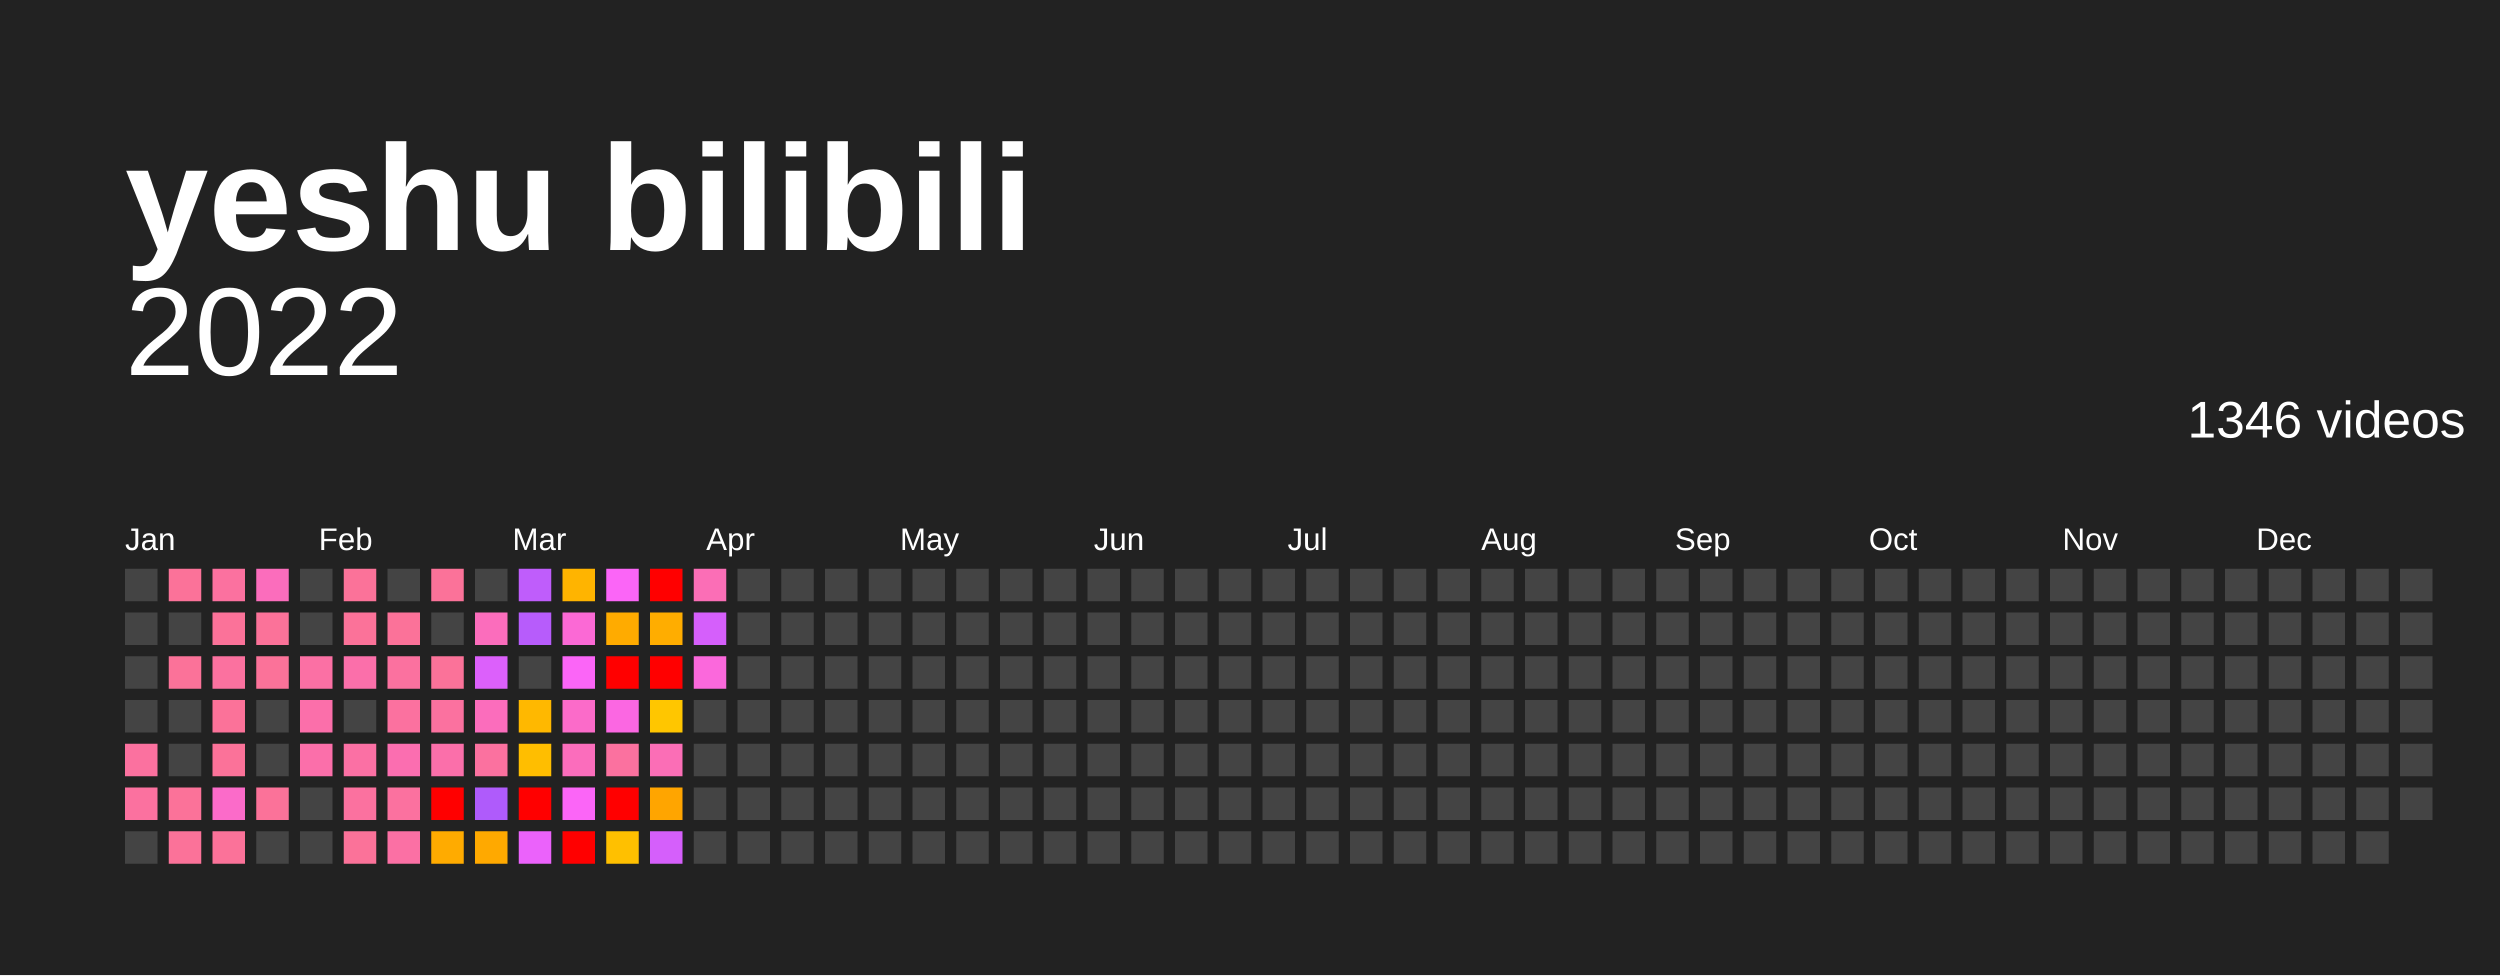
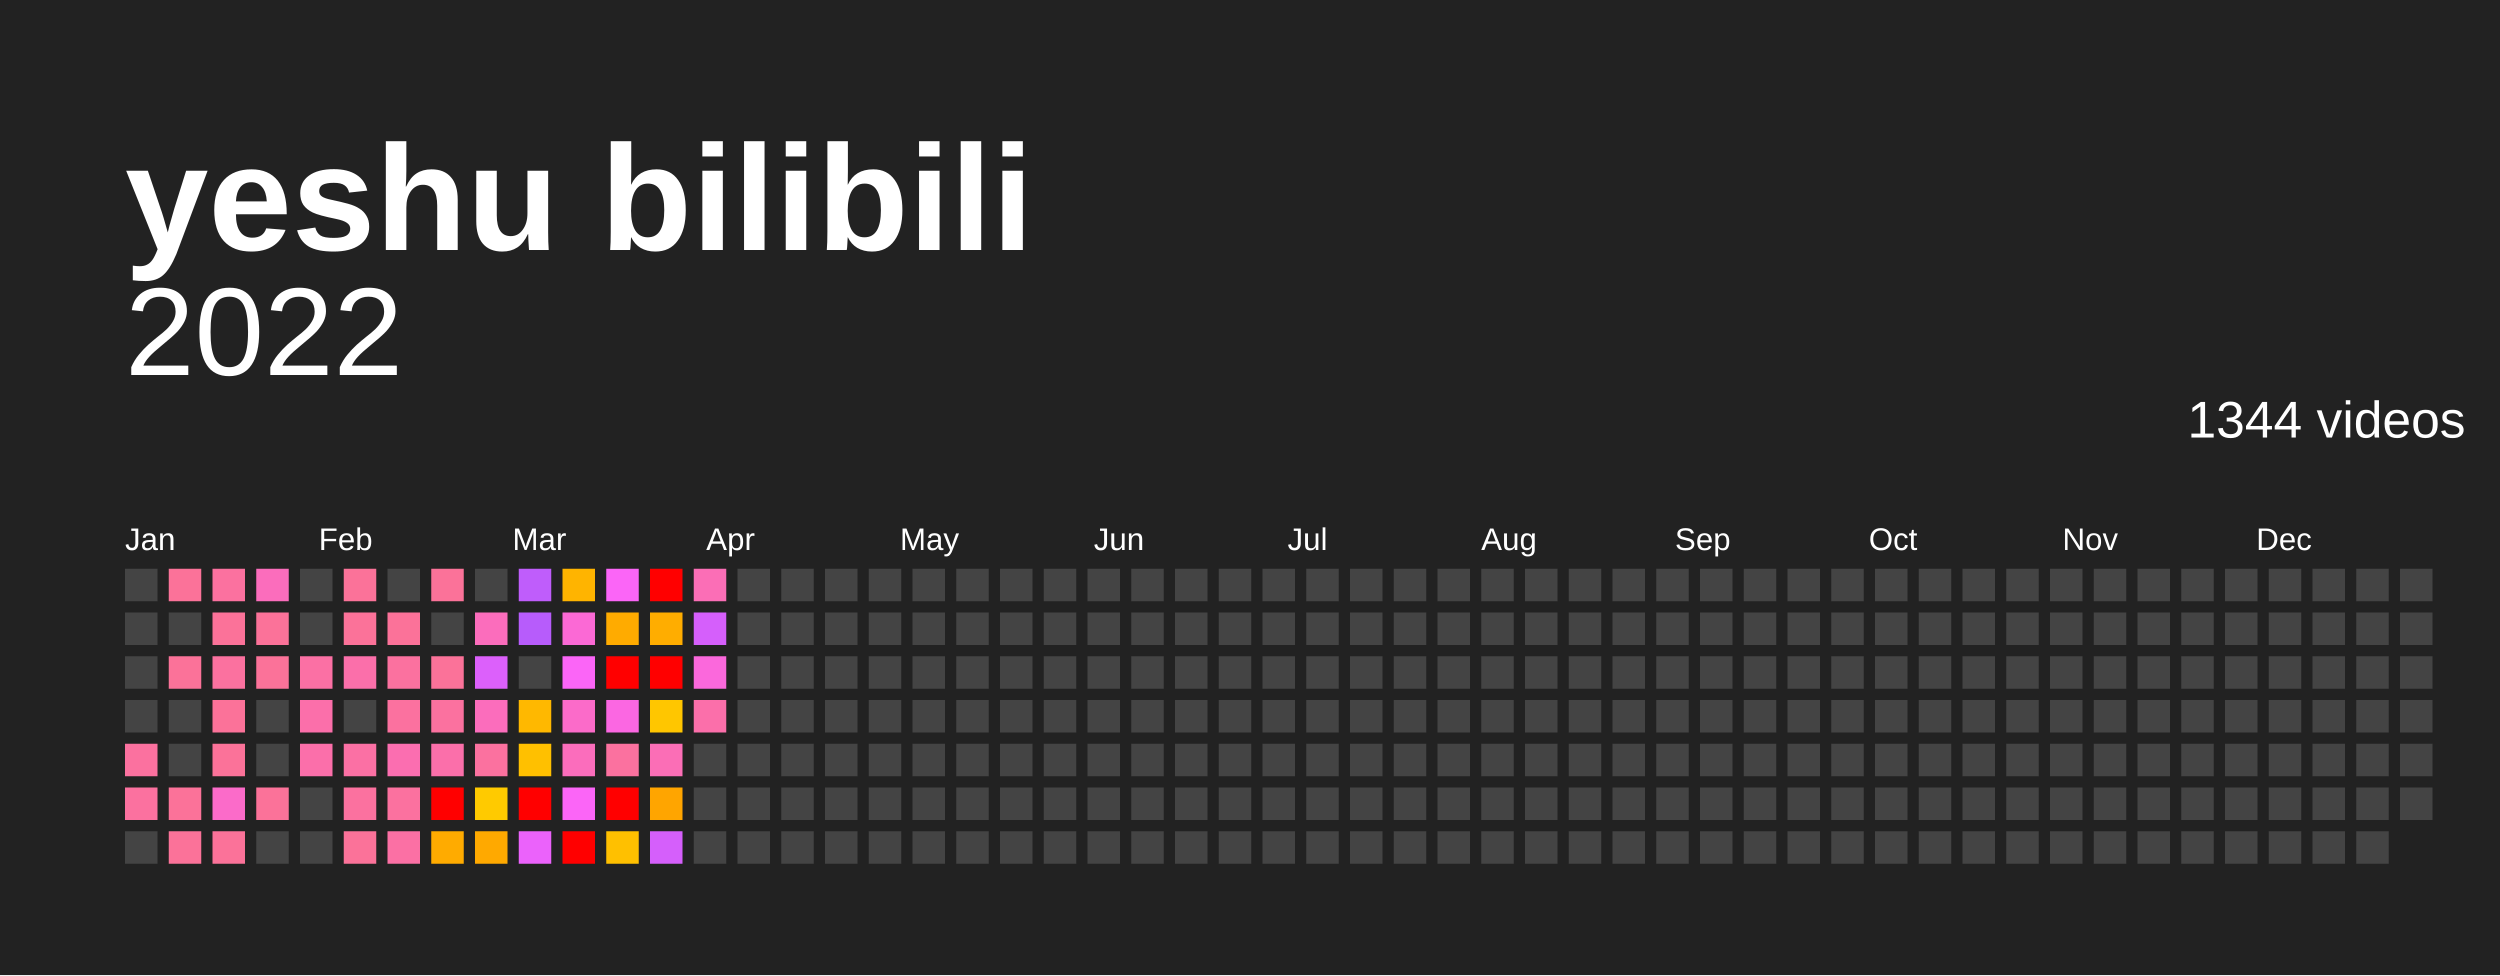
<svg xmlns="http://www.w3.org/2000/svg" baseProfile="full" height="78mm" version="1.1" viewBox="0,0,200,78" width="200mm">
  <defs />
  <rect fill="#222222" height="78" width="200" x="0" y="0" />
  <text fill="#FFFFFF" style="font-size:12px; font-family:Arial; font-weight:bold;" x="10" y="20">yeshu bilibili</text>
  <text alignment-baseline="hanging" fill="#FFFFFF" style="font-size:10.0px; font-family:Arial;" x="10" y="30">2022</text>
-   <text alignment-baseline="hanging" fill="#FFFFFF" style="font-size:4.125px; font-family:Arial;" x="175" y="35">1346 videos</text>
+   <text alignment-baseline="hanging" fill="#FFFFFF" style="font-size:4.125px; font-family:Arial;" x="175" y="35">1344 videos</text>
  <text fill="#FFFFFF" style="font-size:2.5px; font-family:Arial" x="10.0" y="44">Jan</text>
  <text fill="#FFFFFF" style="font-size:2.5px; font-family:Arial" x="25.5" y="44">Feb</text>
  <text fill="#FFFFFF" style="font-size:2.5px; font-family:Arial" x="41.0" y="44">Mar</text>
  <text fill="#FFFFFF" style="font-size:2.5px; font-family:Arial" x="56.5" y="44">Apr</text>
  <text fill="#FFFFFF" style="font-size:2.5px; font-family:Arial" x="72.0" y="44">May</text>
  <text fill="#FFFFFF" style="font-size:2.5px; font-family:Arial" x="87.5" y="44">Jun</text>
  <text fill="#FFFFFF" style="font-size:2.5px; font-family:Arial" x="103.0" y="44">Jul</text>
  <text fill="#FFFFFF" style="font-size:2.5px; font-family:Arial" x="118.5" y="44">Aug</text>
  <text fill="#FFFFFF" style="font-size:2.5px; font-family:Arial" x="134.0" y="44">Sep</text>
  <text fill="#FFFFFF" style="font-size:2.5px; font-family:Arial" x="149.5" y="44">Oct</text>
  <text fill="#FFFFFF" style="font-size:2.5px; font-family:Arial" x="165.0" y="44">Nov</text>
  <text fill="#FFFFFF" style="font-size:2.5px; font-family:Arial" x="180.5" y="44">Dec</text>
  <rect fill="#444444" height="2.6" width="2.6" x="10.0" y="45.5" />
  <rect fill="#444444" height="2.6" width="2.6" x="10.0" y="49.0" />
  <rect fill="#444444" height="2.6" width="2.6" x="10.0" y="52.5" />
  <rect fill="#444444" height="2.6" width="2.6" x="10.0" y="56.0" />
  <rect fill="#fb719f" height="2.6" width="2.6" x="10.0" y="59.5" />
  <rect fill="#fb719f" height="2.6" width="2.6" x="10.0" y="63.0" />
  <rect fill="#444444" height="2.6" width="2.6" x="10.0" y="66.5" />
  <rect fill="#fb7299" height="2.6" width="2.6" x="13.5" y="45.5" />
  <rect fill="#444444" height="2.6" width="2.6" x="13.5" y="49.0" />
  <rect fill="#fb7299" height="2.6" width="2.6" x="13.5" y="52.5" />
  <rect fill="#444444" height="2.6" width="2.6" x="13.5" y="56.0" />
  <rect fill="#444444" height="2.6" width="2.6" x="13.5" y="59.5" />
  <rect fill="#fb7299" height="2.6" width="2.6" x="13.5" y="63.0" />
  <rect fill="#fb7299" height="2.6" width="2.6" x="13.5" y="66.5" />
  <rect fill="#fb719f" height="2.6" width="2.6" x="17.0" y="45.5" />
  <rect fill="#fb7299" height="2.6" width="2.6" x="17.0" y="49.0" />
  <rect fill="#fb719f" height="2.6" width="2.6" x="17.0" y="52.5" />
  <rect fill="#fb7299" height="2.6" width="2.6" x="17.0" y="56.0" />
  <rect fill="#fb7299" height="2.6" width="2.6" x="17.0" y="59.5" />
  <rect fill="#fb6bc9" height="2.6" width="2.6" x="17.0" y="63.0" />
  <rect fill="#fb7299" height="2.6" width="2.6" x="17.0" y="66.5" />
  <rect fill="#fb6dbc" height="2.6" width="2.6" x="20.5" y="45.5" />
  <rect fill="#fb7299" height="2.6" width="2.6" x="20.5" y="49.0" />
  <rect fill="#fb7299" height="2.6" width="2.6" x="20.5" y="52.5" />
  <rect fill="#444444" height="2.6" width="2.6" x="20.5" y="56.0" />
  <rect fill="#444444" height="2.6" width="2.6" x="20.5" y="59.5" />
  <rect fill="#fb7299" height="2.6" width="2.6" x="20.5" y="63.0" />
  <rect fill="#444444" height="2.6" width="2.6" x="20.5" y="66.5" />
  <rect fill="#444444" height="2.6" width="2.6" x="24.0" y="45.5" />
  <rect fill="#444444" height="2.6" width="2.6" x="24.0" y="49.0" />
  <rect fill="#fb70a4" height="2.6" width="2.6" x="24.0" y="52.5" />
  <rect fill="#fb6faa" height="2.6" width="2.6" x="24.0" y="56.0" />
  <rect fill="#fb6faa" height="2.6" width="2.6" x="24.0" y="59.5" />
  <rect fill="#444444" height="2.6" width="2.6" x="24.0" y="63.0" />
  <rect fill="#444444" height="2.6" width="2.6" x="24.0" y="66.5" />
  <rect fill="#fb7299" height="2.6" width="2.6" x="27.5" y="45.5" />
  <rect fill="#fb7299" height="2.6" width="2.6" x="27.5" y="49.0" />
  <rect fill="#fb6faa" height="2.6" width="2.6" x="27.5" y="52.5" />
  <rect fill="#444444" height="2.6" width="2.6" x="27.5" y="56.0" />
  <rect fill="#fb70a4" height="2.6" width="2.6" x="27.5" y="59.5" />
  <rect fill="#fb719f" height="2.6" width="2.6" x="27.5" y="63.0" />
  <rect fill="#fb7299" height="2.6" width="2.6" x="27.5" y="66.5" />
  <rect fill="#444444" height="2.6" width="2.6" x="31.0" y="45.5" />
  <rect fill="#fb7299" height="2.6" width="2.6" x="31.0" y="49.0" />
  <rect fill="#fb719f" height="2.6" width="2.6" x="31.0" y="52.5" />
  <rect fill="#fb719f" height="2.6" width="2.6" x="31.0" y="56.0" />
  <rect fill="#fb6eb0" height="2.6" width="2.6" x="31.0" y="59.5" />
  <rect fill="#fb719f" height="2.6" width="2.6" x="31.0" y="63.0" />
  <rect fill="#fb70a4" height="2.6" width="2.6" x="31.0" y="66.5" />
  <rect fill="#fb7299" height="2.6" width="2.6" x="34.5" y="45.5" />
  <rect fill="#444444" height="2.6" width="2.6" x="34.5" y="49.0" />
  <rect fill="#fb7299" height="2.6" width="2.6" x="34.5" y="52.5" />
  <rect fill="#fb719f" height="2.6" width="2.6" x="34.5" y="56.0" />
  <rect fill="#fb6faa" height="2.6" width="2.6" x="34.5" y="59.5" />
  <rect fill="red" height="2.6" width="2.6" x="34.5" y="63.0" />
  <rect fill="#ffab00" height="2.6" width="2.6" x="34.5" y="66.5" />
  <rect fill="#444444" height="2.6" width="2.6" x="38.0" y="45.5" />
  <rect fill="#fb6dbc" height="2.6" width="2.6" x="38.0" y="49.0" />
  <rect fill="#dc60fb" height="2.6" width="2.6" x="38.0" y="52.5" />
  <rect fill="#fb6dbc" height="2.6" width="2.6" x="38.0" y="56.0" />
  <rect fill="#fb719f" height="2.6" width="2.6" x="38.0" y="59.5" />
-   <rect fill="#af5bfb" height="2.6" width="2.6" x="38.0" y="63.0" />
+   <rect fill="#ffca00" height="2.6" width="2.6" x="38.0" y="63.0" />
  <rect fill="#ffa900" height="2.6" width="2.6" x="38.0" y="66.5" />
  <rect fill="#bf5dfb" height="2.6" width="2.6" x="41.5" y="45.5" />
  <rect fill="#b75cfb" height="2.6" width="2.6" x="41.5" y="49.0" />
  <rect fill="#444444" height="2.6" width="2.6" x="41.5" y="52.5" />
  <rect fill="#ffb800" height="2.6" width="2.6" x="41.5" y="56.0" />
-   <rect fill="#ffbe00" height="2.6" width="2.6" x="41.5" y="59.5" />
+   <rect fill="#ffc000" height="2.6" width="2.6" x="41.5" y="59.5" />
  <rect fill="red" height="2.6" width="2.6" x="41.5" y="63.0" />
  <rect fill="#eb62fb" height="2.6" width="2.6" x="41.5" y="66.5" />
  <rect fill="#ffb400" height="2.6" width="2.6" x="45.0" y="45.5" />
  <rect fill="#fb69d5" height="2.6" width="2.6" x="45.0" y="49.0" />
  <rect fill="#fb65f7" height="2.6" width="2.6" x="45.0" y="52.5" />
  <rect fill="#fb6bc9" height="2.6" width="2.6" x="45.0" y="56.0" />
  <rect fill="#fb6dbc" height="2.6" width="2.6" x="45.0" y="59.5" />
  <rect fill="#fb65f7" height="2.6" width="2.6" x="45.0" y="63.0" />
  <rect fill="red" height="2.6" width="2.6" x="45.0" y="66.5" />
  <rect fill="#fb65f7" height="2.6" width="2.6" x="48.5" y="45.5" />
  <rect fill="#ffab00" height="2.6" width="2.6" x="48.5" y="49.0" />
  <rect fill="red" height="2.6" width="2.6" x="48.5" y="52.5" />
  <rect fill="#fb67e2" height="2.6" width="2.6" x="48.5" y="56.0" />
  <rect fill="#fb719f" height="2.6" width="2.6" x="48.5" y="59.5" />
  <rect fill="red" height="2.6" width="2.6" x="48.5" y="63.0" />
  <rect fill="#ffc000" height="2.6" width="2.6" x="48.5" y="66.5" />
  <rect fill="red" height="2.6" width="2.6" x="52.0" y="45.5" />
  <rect fill="#ffad00" height="2.6" width="2.6" x="52.0" y="49.0" />
  <rect fill="red" height="2.6" width="2.6" x="52.0" y="52.5" />
  <rect fill="#ffc600" height="2.6" width="2.6" x="52.0" y="56.0" />
  <rect fill="#fb6eb6" height="2.6" width="2.6" x="52.0" y="59.5" />
  <rect fill="#ffa500" height="2.6" width="2.6" x="52.0" y="63.0" />
  <rect fill="#d55ffb" height="2.6" width="2.6" x="52.0" y="66.5" />
  <rect fill="#fb6eb6" height="2.6" width="2.6" x="55.5" y="45.5" />
  <rect fill="#d55ffb" height="2.6" width="2.6" x="55.5" y="49.0" />
  <rect fill="#fb68dc" height="2.6" width="2.6" x="55.5" y="52.5" />
-   <rect fill="#444444" height="2.6" width="2.6" x="55.5" y="56.0" />
+   <rect fill="#fb6faa" height="2.6" width="2.6" x="55.5" y="56.0" />
  <rect fill="#444444" height="2.6" width="2.6" x="55.5" y="59.5" />
  <rect fill="#444444" height="2.6" width="2.6" x="55.5" y="63.0" />
  <rect fill="#444444" height="2.6" width="2.6" x="55.5" y="66.5" />
  <rect fill="#444444" height="2.6" width="2.6" x="59.0" y="45.5" />
  <rect fill="#444444" height="2.6" width="2.6" x="59.0" y="49.0" />
  <rect fill="#444444" height="2.6" width="2.6" x="59.0" y="52.5" />
  <rect fill="#444444" height="2.6" width="2.6" x="59.0" y="56.0" />
  <rect fill="#444444" height="2.6" width="2.6" x="59.0" y="59.5" />
  <rect fill="#444444" height="2.6" width="2.6" x="59.0" y="63.0" />
  <rect fill="#444444" height="2.6" width="2.6" x="59.0" y="66.5" />
  <rect fill="#444444" height="2.6" width="2.6" x="62.5" y="45.5" />
  <rect fill="#444444" height="2.6" width="2.6" x="62.5" y="49.0" />
  <rect fill="#444444" height="2.6" width="2.6" x="62.5" y="52.5" />
  <rect fill="#444444" height="2.6" width="2.6" x="62.5" y="56.0" />
  <rect fill="#444444" height="2.6" width="2.6" x="62.5" y="59.5" />
  <rect fill="#444444" height="2.6" width="2.6" x="62.5" y="63.0" />
  <rect fill="#444444" height="2.6" width="2.6" x="62.5" y="66.5" />
  <rect fill="#444444" height="2.6" width="2.6" x="66.0" y="45.5" />
  <rect fill="#444444" height="2.6" width="2.6" x="66.0" y="49.0" />
  <rect fill="#444444" height="2.6" width="2.6" x="66.0" y="52.5" />
  <rect fill="#444444" height="2.6" width="2.6" x="66.0" y="56.0" />
  <rect fill="#444444" height="2.6" width="2.6" x="66.0" y="59.5" />
  <rect fill="#444444" height="2.6" width="2.6" x="66.0" y="63.0" />
  <rect fill="#444444" height="2.6" width="2.6" x="66.0" y="66.5" />
  <rect fill="#444444" height="2.6" width="2.6" x="69.5" y="45.5" />
  <rect fill="#444444" height="2.6" width="2.6" x="69.5" y="49.0" />
  <rect fill="#444444" height="2.6" width="2.6" x="69.5" y="52.5" />
  <rect fill="#444444" height="2.6" width="2.6" x="69.5" y="56.0" />
  <rect fill="#444444" height="2.6" width="2.6" x="69.5" y="59.5" />
  <rect fill="#444444" height="2.6" width="2.6" x="69.5" y="63.0" />
  <rect fill="#444444" height="2.6" width="2.6" x="69.5" y="66.5" />
  <rect fill="#444444" height="2.6" width="2.6" x="73.0" y="45.5" />
  <rect fill="#444444" height="2.6" width="2.6" x="73.0" y="49.0" />
  <rect fill="#444444" height="2.6" width="2.6" x="73.0" y="52.5" />
  <rect fill="#444444" height="2.6" width="2.6" x="73.0" y="56.0" />
  <rect fill="#444444" height="2.6" width="2.6" x="73.0" y="59.5" />
  <rect fill="#444444" height="2.6" width="2.6" x="73.0" y="63.0" />
  <rect fill="#444444" height="2.6" width="2.6" x="73.0" y="66.5" />
  <rect fill="#444444" height="2.6" width="2.6" x="76.5" y="45.5" />
  <rect fill="#444444" height="2.6" width="2.6" x="76.5" y="49.0" />
  <rect fill="#444444" height="2.6" width="2.6" x="76.5" y="52.5" />
  <rect fill="#444444" height="2.6" width="2.6" x="76.5" y="56.0" />
  <rect fill="#444444" height="2.6" width="2.6" x="76.5" y="59.5" />
  <rect fill="#444444" height="2.6" width="2.6" x="76.5" y="63.0" />
  <rect fill="#444444" height="2.6" width="2.6" x="76.5" y="66.5" />
  <rect fill="#444444" height="2.6" width="2.6" x="80.0" y="45.5" />
  <rect fill="#444444" height="2.6" width="2.6" x="80.0" y="49.0" />
  <rect fill="#444444" height="2.6" width="2.6" x="80.0" y="52.5" />
  <rect fill="#444444" height="2.6" width="2.6" x="80.0" y="56.0" />
  <rect fill="#444444" height="2.6" width="2.6" x="80.0" y="59.5" />
  <rect fill="#444444" height="2.6" width="2.6" x="80.0" y="63.0" />
  <rect fill="#444444" height="2.6" width="2.6" x="80.0" y="66.5" />
  <rect fill="#444444" height="2.6" width="2.6" x="83.5" y="45.5" />
  <rect fill="#444444" height="2.6" width="2.6" x="83.5" y="49.0" />
  <rect fill="#444444" height="2.6" width="2.6" x="83.5" y="52.5" />
  <rect fill="#444444" height="2.6" width="2.6" x="83.5" y="56.0" />
  <rect fill="#444444" height="2.6" width="2.6" x="83.5" y="59.5" />
  <rect fill="#444444" height="2.6" width="2.6" x="83.5" y="63.0" />
  <rect fill="#444444" height="2.6" width="2.6" x="83.5" y="66.5" />
  <rect fill="#444444" height="2.6" width="2.6" x="87.0" y="45.5" />
  <rect fill="#444444" height="2.6" width="2.6" x="87.0" y="49.0" />
  <rect fill="#444444" height="2.6" width="2.6" x="87.0" y="52.5" />
  <rect fill="#444444" height="2.6" width="2.6" x="87.0" y="56.0" />
  <rect fill="#444444" height="2.6" width="2.6" x="87.0" y="59.5" />
  <rect fill="#444444" height="2.6" width="2.6" x="87.0" y="63.0" />
  <rect fill="#444444" height="2.6" width="2.6" x="87.0" y="66.5" />
  <rect fill="#444444" height="2.6" width="2.6" x="90.5" y="45.5" />
  <rect fill="#444444" height="2.6" width="2.6" x="90.5" y="49.0" />
  <rect fill="#444444" height="2.6" width="2.6" x="90.5" y="52.5" />
  <rect fill="#444444" height="2.6" width="2.6" x="90.5" y="56.0" />
  <rect fill="#444444" height="2.6" width="2.6" x="90.5" y="59.5" />
  <rect fill="#444444" height="2.6" width="2.6" x="90.5" y="63.0" />
  <rect fill="#444444" height="2.6" width="2.6" x="90.5" y="66.5" />
  <rect fill="#444444" height="2.6" width="2.6" x="94.0" y="45.5" />
  <rect fill="#444444" height="2.6" width="2.6" x="94.0" y="49.0" />
  <rect fill="#444444" height="2.6" width="2.6" x="94.0" y="52.5" />
  <rect fill="#444444" height="2.6" width="2.6" x="94.0" y="56.0" />
  <rect fill="#444444" height="2.6" width="2.6" x="94.0" y="59.5" />
  <rect fill="#444444" height="2.6" width="2.6" x="94.0" y="63.0" />
  <rect fill="#444444" height="2.6" width="2.6" x="94.0" y="66.5" />
  <rect fill="#444444" height="2.6" width="2.6" x="97.5" y="45.5" />
  <rect fill="#444444" height="2.6" width="2.6" x="97.5" y="49.0" />
  <rect fill="#444444" height="2.6" width="2.6" x="97.5" y="52.5" />
  <rect fill="#444444" height="2.6" width="2.6" x="97.5" y="56.0" />
  <rect fill="#444444" height="2.6" width="2.6" x="97.5" y="59.5" />
  <rect fill="#444444" height="2.6" width="2.6" x="97.5" y="63.0" />
  <rect fill="#444444" height="2.6" width="2.6" x="97.5" y="66.5" />
  <rect fill="#444444" height="2.6" width="2.6" x="101.0" y="45.5" />
  <rect fill="#444444" height="2.6" width="2.6" x="101.0" y="49.0" />
  <rect fill="#444444" height="2.6" width="2.6" x="101.0" y="52.5" />
  <rect fill="#444444" height="2.6" width="2.6" x="101.0" y="56.0" />
  <rect fill="#444444" height="2.6" width="2.6" x="101.0" y="59.5" />
  <rect fill="#444444" height="2.6" width="2.6" x="101.0" y="63.0" />
  <rect fill="#444444" height="2.6" width="2.6" x="101.0" y="66.5" />
  <rect fill="#444444" height="2.6" width="2.6" x="104.5" y="45.5" />
  <rect fill="#444444" height="2.6" width="2.6" x="104.5" y="49.0" />
  <rect fill="#444444" height="2.6" width="2.6" x="104.5" y="52.5" />
  <rect fill="#444444" height="2.6" width="2.6" x="104.5" y="56.0" />
  <rect fill="#444444" height="2.6" width="2.6" x="104.5" y="59.5" />
  <rect fill="#444444" height="2.6" width="2.6" x="104.5" y="63.0" />
  <rect fill="#444444" height="2.6" width="2.6" x="104.5" y="66.5" />
  <rect fill="#444444" height="2.6" width="2.6" x="108.0" y="45.5" />
  <rect fill="#444444" height="2.6" width="2.6" x="108.0" y="49.0" />
  <rect fill="#444444" height="2.6" width="2.6" x="108.0" y="52.5" />
  <rect fill="#444444" height="2.6" width="2.6" x="108.0" y="56.0" />
  <rect fill="#444444" height="2.6" width="2.6" x="108.0" y="59.5" />
  <rect fill="#444444" height="2.6" width="2.6" x="108.0" y="63.0" />
  <rect fill="#444444" height="2.6" width="2.6" x="108.0" y="66.5" />
  <rect fill="#444444" height="2.6" width="2.6" x="111.5" y="45.5" />
  <rect fill="#444444" height="2.6" width="2.6" x="111.5" y="49.0" />
  <rect fill="#444444" height="2.6" width="2.6" x="111.5" y="52.5" />
  <rect fill="#444444" height="2.6" width="2.6" x="111.5" y="56.0" />
  <rect fill="#444444" height="2.6" width="2.6" x="111.5" y="59.5" />
  <rect fill="#444444" height="2.6" width="2.6" x="111.5" y="63.0" />
  <rect fill="#444444" height="2.6" width="2.6" x="111.5" y="66.5" />
  <rect fill="#444444" height="2.6" width="2.6" x="115.0" y="45.5" />
  <rect fill="#444444" height="2.6" width="2.6" x="115.0" y="49.0" />
  <rect fill="#444444" height="2.6" width="2.6" x="115.0" y="52.5" />
  <rect fill="#444444" height="2.6" width="2.6" x="115.0" y="56.0" />
  <rect fill="#444444" height="2.6" width="2.6" x="115.0" y="59.5" />
  <rect fill="#444444" height="2.6" width="2.6" x="115.0" y="63.0" />
  <rect fill="#444444" height="2.6" width="2.6" x="115.0" y="66.5" />
  <rect fill="#444444" height="2.6" width="2.6" x="118.5" y="45.5" />
  <rect fill="#444444" height="2.6" width="2.6" x="118.5" y="49.0" />
  <rect fill="#444444" height="2.6" width="2.6" x="118.5" y="52.5" />
  <rect fill="#444444" height="2.6" width="2.6" x="118.5" y="56.0" />
  <rect fill="#444444" height="2.6" width="2.6" x="118.5" y="59.5" />
  <rect fill="#444444" height="2.6" width="2.6" x="118.5" y="63.0" />
  <rect fill="#444444" height="2.6" width="2.6" x="118.5" y="66.5" />
  <rect fill="#444444" height="2.6" width="2.6" x="122.0" y="45.5" />
  <rect fill="#444444" height="2.6" width="2.6" x="122.0" y="49.0" />
  <rect fill="#444444" height="2.6" width="2.6" x="122.0" y="52.5" />
  <rect fill="#444444" height="2.6" width="2.6" x="122.0" y="56.0" />
  <rect fill="#444444" height="2.6" width="2.6" x="122.0" y="59.5" />
  <rect fill="#444444" height="2.6" width="2.6" x="122.0" y="63.0" />
  <rect fill="#444444" height="2.6" width="2.6" x="122.0" y="66.5" />
  <rect fill="#444444" height="2.6" width="2.6" x="125.5" y="45.5" />
  <rect fill="#444444" height="2.6" width="2.6" x="125.5" y="49.0" />
  <rect fill="#444444" height="2.6" width="2.6" x="125.5" y="52.5" />
  <rect fill="#444444" height="2.6" width="2.6" x="125.5" y="56.0" />
  <rect fill="#444444" height="2.6" width="2.6" x="125.5" y="59.5" />
  <rect fill="#444444" height="2.6" width="2.6" x="125.5" y="63.0" />
  <rect fill="#444444" height="2.6" width="2.6" x="125.5" y="66.5" />
  <rect fill="#444444" height="2.6" width="2.6" x="129.0" y="45.5" />
  <rect fill="#444444" height="2.6" width="2.6" x="129.0" y="49.0" />
  <rect fill="#444444" height="2.6" width="2.6" x="129.0" y="52.5" />
  <rect fill="#444444" height="2.6" width="2.6" x="129.0" y="56.0" />
  <rect fill="#444444" height="2.6" width="2.6" x="129.0" y="59.5" />
  <rect fill="#444444" height="2.6" width="2.6" x="129.0" y="63.0" />
  <rect fill="#444444" height="2.6" width="2.6" x="129.0" y="66.5" />
  <rect fill="#444444" height="2.6" width="2.6" x="132.5" y="45.5" />
  <rect fill="#444444" height="2.6" width="2.6" x="132.5" y="49.0" />
  <rect fill="#444444" height="2.6" width="2.6" x="132.5" y="52.5" />
  <rect fill="#444444" height="2.6" width="2.6" x="132.5" y="56.0" />
  <rect fill="#444444" height="2.6" width="2.6" x="132.5" y="59.5" />
  <rect fill="#444444" height="2.6" width="2.6" x="132.5" y="63.0" />
  <rect fill="#444444" height="2.6" width="2.6" x="132.5" y="66.5" />
  <rect fill="#444444" height="2.6" width="2.6" x="136.0" y="45.5" />
  <rect fill="#444444" height="2.6" width="2.6" x="136.0" y="49.0" />
  <rect fill="#444444" height="2.6" width="2.6" x="136.0" y="52.5" />
  <rect fill="#444444" height="2.6" width="2.6" x="136.0" y="56.0" />
  <rect fill="#444444" height="2.6" width="2.6" x="136.0" y="59.5" />
  <rect fill="#444444" height="2.6" width="2.6" x="136.0" y="63.0" />
  <rect fill="#444444" height="2.6" width="2.6" x="136.0" y="66.5" />
  <rect fill="#444444" height="2.6" width="2.6" x="139.5" y="45.5" />
  <rect fill="#444444" height="2.6" width="2.6" x="139.5" y="49.0" />
  <rect fill="#444444" height="2.6" width="2.6" x="139.5" y="52.5" />
  <rect fill="#444444" height="2.6" width="2.6" x="139.5" y="56.0" />
  <rect fill="#444444" height="2.6" width="2.6" x="139.5" y="59.5" />
  <rect fill="#444444" height="2.6" width="2.6" x="139.5" y="63.0" />
  <rect fill="#444444" height="2.6" width="2.6" x="139.5" y="66.5" />
  <rect fill="#444444" height="2.6" width="2.6" x="143.0" y="45.5" />
  <rect fill="#444444" height="2.6" width="2.6" x="143.0" y="49.0" />
  <rect fill="#444444" height="2.6" width="2.6" x="143.0" y="52.5" />
  <rect fill="#444444" height="2.6" width="2.6" x="143.0" y="56.0" />
  <rect fill="#444444" height="2.6" width="2.6" x="143.0" y="59.5" />
  <rect fill="#444444" height="2.6" width="2.6" x="143.0" y="63.0" />
  <rect fill="#444444" height="2.6" width="2.6" x="143.0" y="66.5" />
  <rect fill="#444444" height="2.6" width="2.6" x="146.5" y="45.5" />
  <rect fill="#444444" height="2.6" width="2.6" x="146.5" y="49.0" />
  <rect fill="#444444" height="2.6" width="2.6" x="146.5" y="52.5" />
  <rect fill="#444444" height="2.6" width="2.6" x="146.5" y="56.0" />
  <rect fill="#444444" height="2.6" width="2.6" x="146.5" y="59.5" />
  <rect fill="#444444" height="2.6" width="2.6" x="146.5" y="63.0" />
  <rect fill="#444444" height="2.6" width="2.6" x="146.5" y="66.5" />
  <rect fill="#444444" height="2.6" width="2.6" x="150.0" y="45.5" />
  <rect fill="#444444" height="2.6" width="2.6" x="150.0" y="49.0" />
  <rect fill="#444444" height="2.6" width="2.6" x="150.0" y="52.5" />
  <rect fill="#444444" height="2.6" width="2.6" x="150.0" y="56.0" />
  <rect fill="#444444" height="2.6" width="2.6" x="150.0" y="59.5" />
  <rect fill="#444444" height="2.6" width="2.6" x="150.0" y="63.0" />
  <rect fill="#444444" height="2.6" width="2.6" x="150.0" y="66.5" />
  <rect fill="#444444" height="2.6" width="2.6" x="153.5" y="45.5" />
  <rect fill="#444444" height="2.6" width="2.6" x="153.5" y="49.0" />
  <rect fill="#444444" height="2.6" width="2.6" x="153.5" y="52.5" />
  <rect fill="#444444" height="2.6" width="2.6" x="153.5" y="56.0" />
  <rect fill="#444444" height="2.6" width="2.6" x="153.5" y="59.5" />
  <rect fill="#444444" height="2.6" width="2.6" x="153.5" y="63.0" />
  <rect fill="#444444" height="2.6" width="2.6" x="153.5" y="66.5" />
  <rect fill="#444444" height="2.6" width="2.6" x="157.0" y="45.5" />
  <rect fill="#444444" height="2.6" width="2.6" x="157.0" y="49.0" />
  <rect fill="#444444" height="2.6" width="2.6" x="157.0" y="52.5" />
  <rect fill="#444444" height="2.6" width="2.6" x="157.0" y="56.0" />
  <rect fill="#444444" height="2.6" width="2.6" x="157.0" y="59.5" />
  <rect fill="#444444" height="2.6" width="2.6" x="157.0" y="63.0" />
  <rect fill="#444444" height="2.6" width="2.6" x="157.0" y="66.5" />
  <rect fill="#444444" height="2.6" width="2.6" x="160.5" y="45.5" />
  <rect fill="#444444" height="2.6" width="2.6" x="160.5" y="49.0" />
  <rect fill="#444444" height="2.6" width="2.6" x="160.5" y="52.5" />
  <rect fill="#444444" height="2.6" width="2.6" x="160.5" y="56.0" />
  <rect fill="#444444" height="2.6" width="2.6" x="160.5" y="59.5" />
  <rect fill="#444444" height="2.6" width="2.6" x="160.5" y="63.0" />
  <rect fill="#444444" height="2.6" width="2.6" x="160.5" y="66.5" />
  <rect fill="#444444" height="2.6" width="2.6" x="164.0" y="45.5" />
  <rect fill="#444444" height="2.6" width="2.6" x="164.0" y="49.0" />
  <rect fill="#444444" height="2.6" width="2.6" x="164.0" y="52.5" />
  <rect fill="#444444" height="2.6" width="2.6" x="164.0" y="56.0" />
  <rect fill="#444444" height="2.6" width="2.6" x="164.0" y="59.5" />
  <rect fill="#444444" height="2.6" width="2.6" x="164.0" y="63.0" />
  <rect fill="#444444" height="2.6" width="2.6" x="164.0" y="66.5" />
  <rect fill="#444444" height="2.6" width="2.6" x="167.5" y="45.5" />
  <rect fill="#444444" height="2.6" width="2.6" x="167.5" y="49.0" />
  <rect fill="#444444" height="2.6" width="2.6" x="167.5" y="52.5" />
  <rect fill="#444444" height="2.6" width="2.6" x="167.5" y="56.0" />
  <rect fill="#444444" height="2.6" width="2.6" x="167.5" y="59.5" />
  <rect fill="#444444" height="2.6" width="2.6" x="167.5" y="63.0" />
  <rect fill="#444444" height="2.6" width="2.6" x="167.5" y="66.5" />
  <rect fill="#444444" height="2.6" width="2.6" x="171.0" y="45.5" />
  <rect fill="#444444" height="2.6" width="2.6" x="171.0" y="49.0" />
  <rect fill="#444444" height="2.6" width="2.6" x="171.0" y="52.5" />
  <rect fill="#444444" height="2.6" width="2.6" x="171.0" y="56.0" />
  <rect fill="#444444" height="2.6" width="2.6" x="171.0" y="59.5" />
  <rect fill="#444444" height="2.6" width="2.6" x="171.0" y="63.0" />
  <rect fill="#444444" height="2.6" width="2.6" x="171.0" y="66.5" />
  <rect fill="#444444" height="2.6" width="2.6" x="174.5" y="45.5" />
  <rect fill="#444444" height="2.6" width="2.6" x="174.5" y="49.0" />
  <rect fill="#444444" height="2.6" width="2.6" x="174.5" y="52.5" />
  <rect fill="#444444" height="2.6" width="2.6" x="174.5" y="56.0" />
  <rect fill="#444444" height="2.6" width="2.6" x="174.5" y="59.5" />
  <rect fill="#444444" height="2.6" width="2.6" x="174.5" y="63.0" />
  <rect fill="#444444" height="2.6" width="2.6" x="174.5" y="66.5" />
  <rect fill="#444444" height="2.6" width="2.6" x="178.0" y="45.5" />
  <rect fill="#444444" height="2.6" width="2.6" x="178.0" y="49.0" />
  <rect fill="#444444" height="2.6" width="2.6" x="178.0" y="52.5" />
  <rect fill="#444444" height="2.6" width="2.6" x="178.0" y="56.0" />
  <rect fill="#444444" height="2.6" width="2.6" x="178.0" y="59.5" />
  <rect fill="#444444" height="2.6" width="2.6" x="178.0" y="63.0" />
  <rect fill="#444444" height="2.6" width="2.6" x="178.0" y="66.5" />
  <rect fill="#444444" height="2.6" width="2.6" x="181.5" y="45.5" />
  <rect fill="#444444" height="2.6" width="2.6" x="181.5" y="49.0" />
  <rect fill="#444444" height="2.6" width="2.6" x="181.5" y="52.5" />
  <rect fill="#444444" height="2.6" width="2.6" x="181.5" y="56.0" />
  <rect fill="#444444" height="2.6" width="2.6" x="181.5" y="59.5" />
  <rect fill="#444444" height="2.6" width="2.6" x="181.5" y="63.0" />
  <rect fill="#444444" height="2.6" width="2.6" x="181.5" y="66.5" />
  <rect fill="#444444" height="2.6" width="2.6" x="185.0" y="45.5" />
  <rect fill="#444444" height="2.6" width="2.6" x="185.0" y="49.0" />
  <rect fill="#444444" height="2.6" width="2.6" x="185.0" y="52.5" />
  <rect fill="#444444" height="2.6" width="2.6" x="185.0" y="56.0" />
  <rect fill="#444444" height="2.6" width="2.6" x="185.0" y="59.5" />
  <rect fill="#444444" height="2.6" width="2.6" x="185.0" y="63.0" />
  <rect fill="#444444" height="2.6" width="2.6" x="185.0" y="66.5" />
  <rect fill="#444444" height="2.6" width="2.6" x="188.5" y="45.5" />
  <rect fill="#444444" height="2.6" width="2.6" x="188.5" y="49.0" />
  <rect fill="#444444" height="2.6" width="2.6" x="188.5" y="52.5" />
  <rect fill="#444444" height="2.6" width="2.6" x="188.5" y="56.0" />
  <rect fill="#444444" height="2.6" width="2.6" x="188.5" y="59.5" />
  <rect fill="#444444" height="2.6" width="2.6" x="188.5" y="63.0" />
  <rect fill="#444444" height="2.6" width="2.6" x="188.5" y="66.5" />
  <rect fill="#444444" height="2.6" width="2.6" x="192.0" y="45.5" />
  <rect fill="#444444" height="2.6" width="2.6" x="192.0" y="49.0" />
  <rect fill="#444444" height="2.6" width="2.6" x="192.0" y="52.5" />
  <rect fill="#444444" height="2.6" width="2.6" x="192.0" y="56.0" />
  <rect fill="#444444" height="2.6" width="2.6" x="192.0" y="59.5" />
  <rect fill="#444444" height="2.6" width="2.6" x="192.0" y="63.0" />
</svg>
